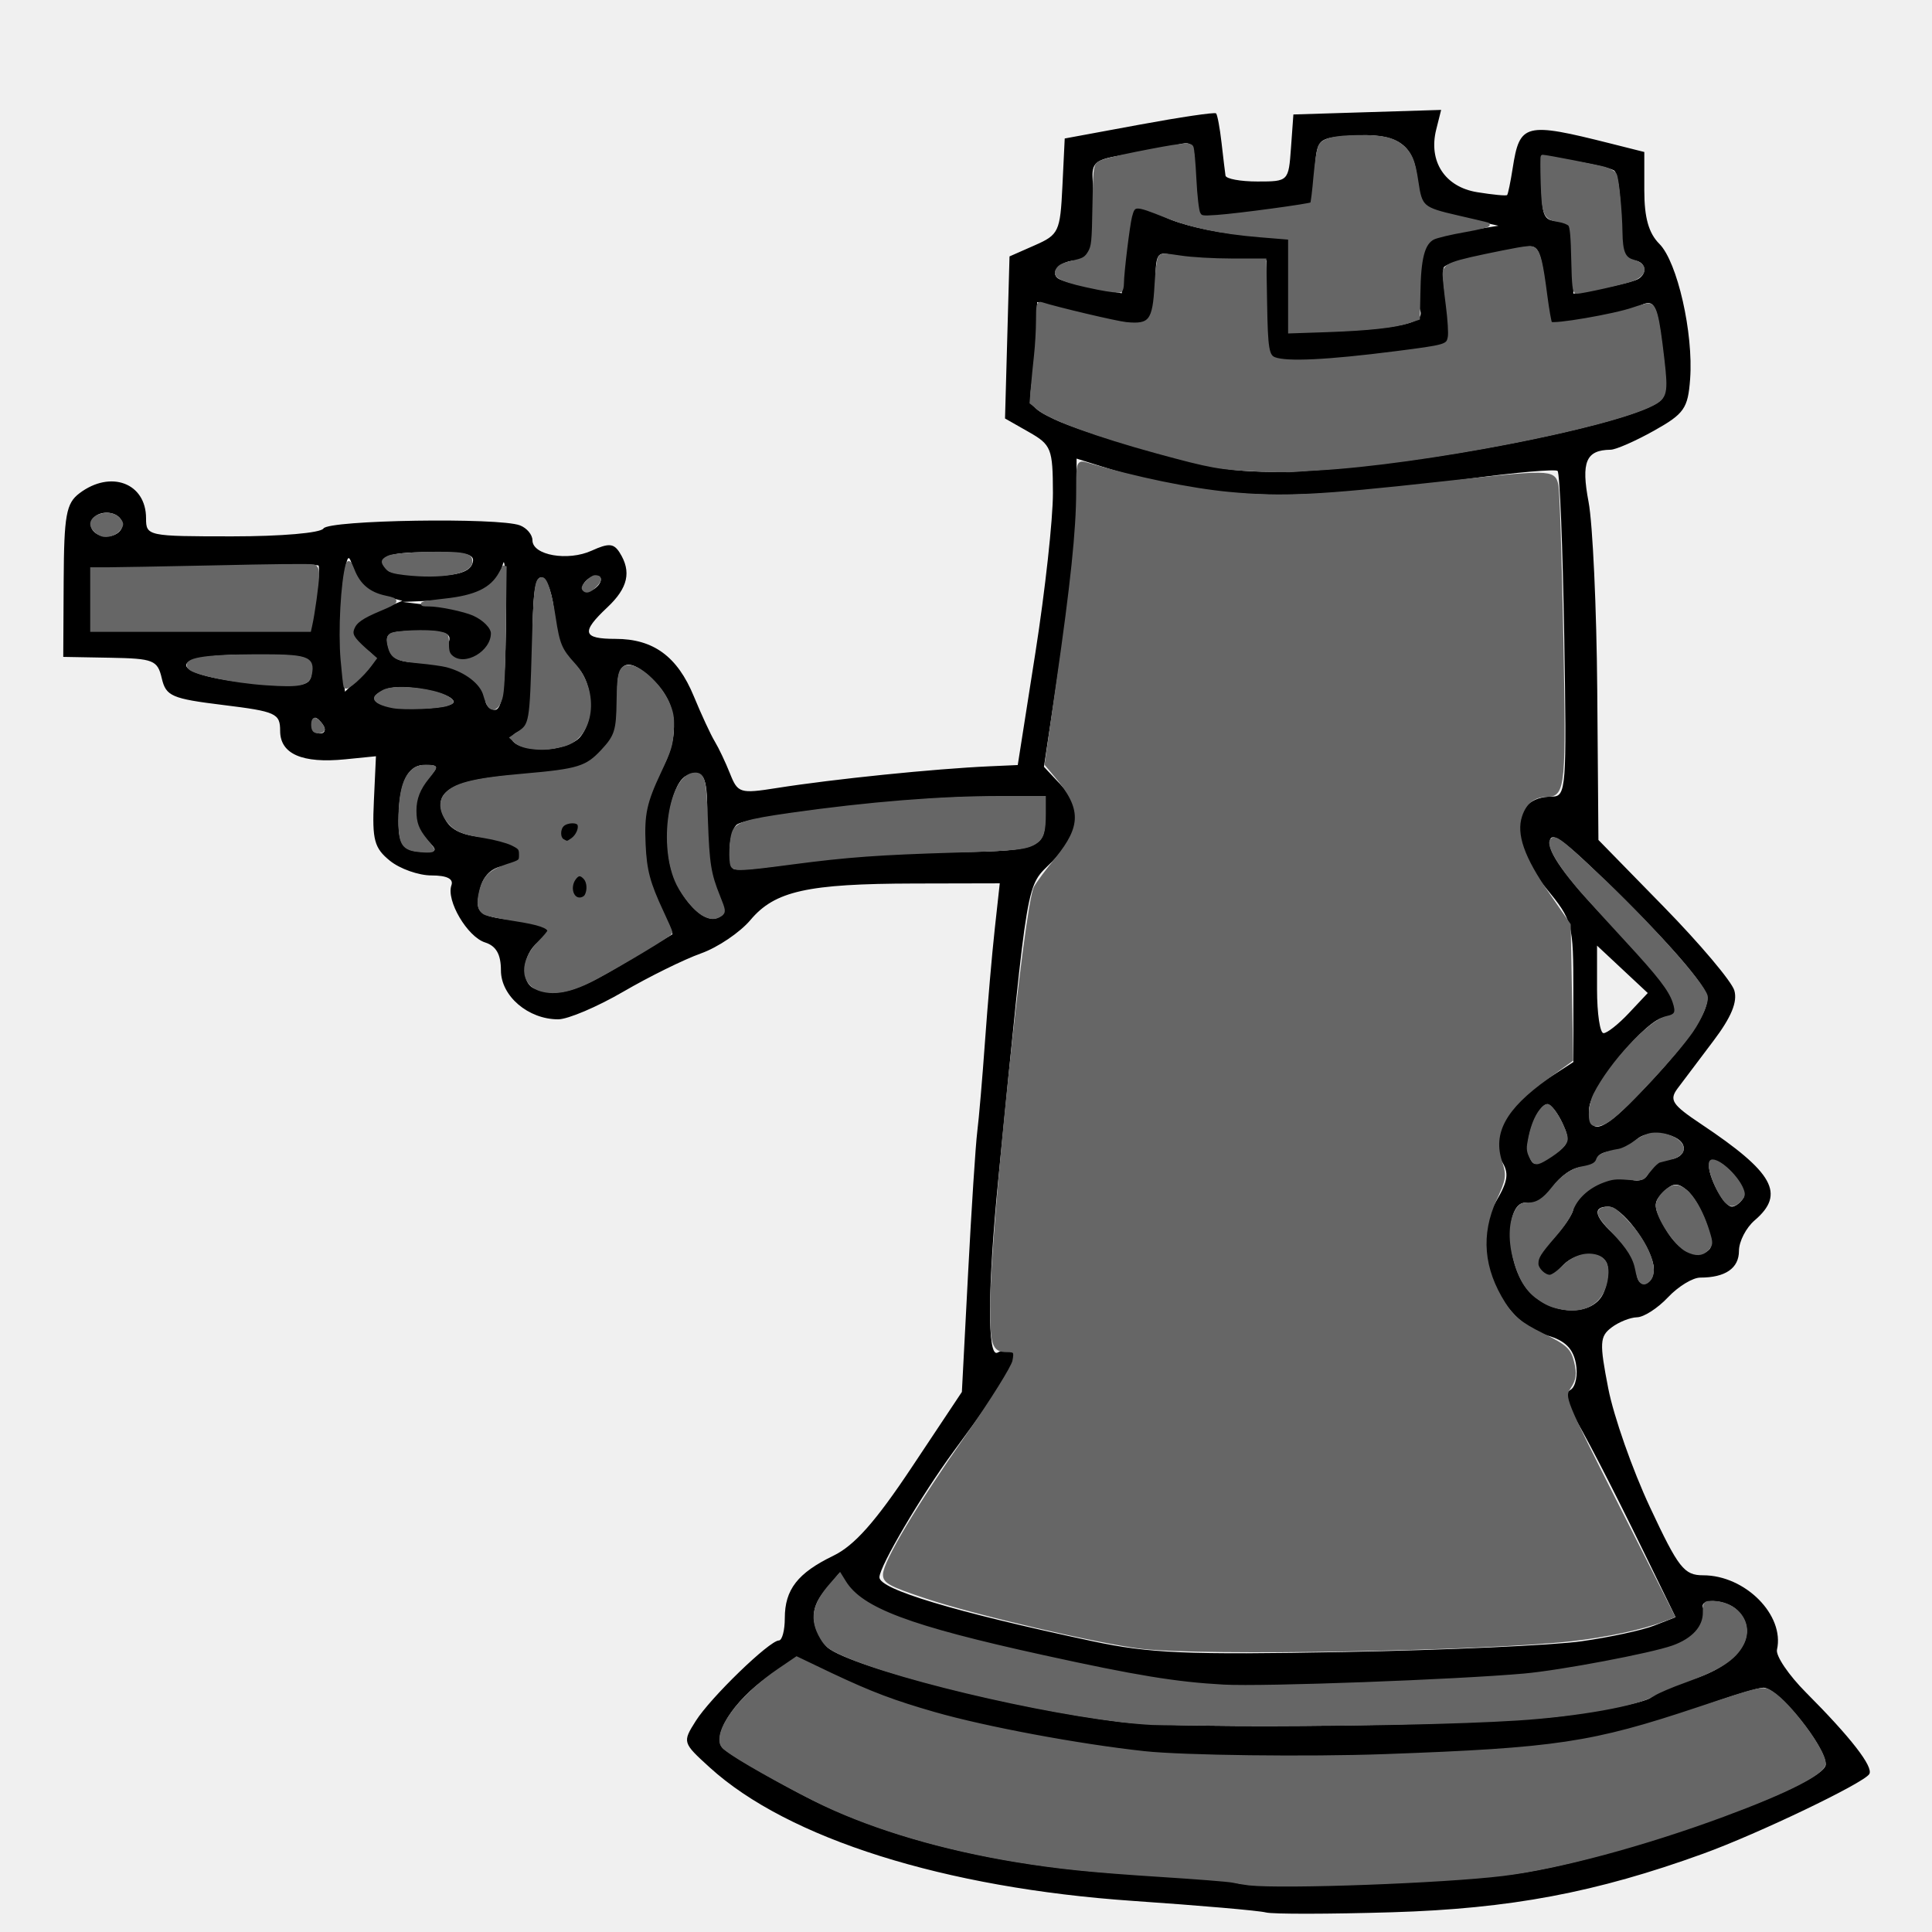
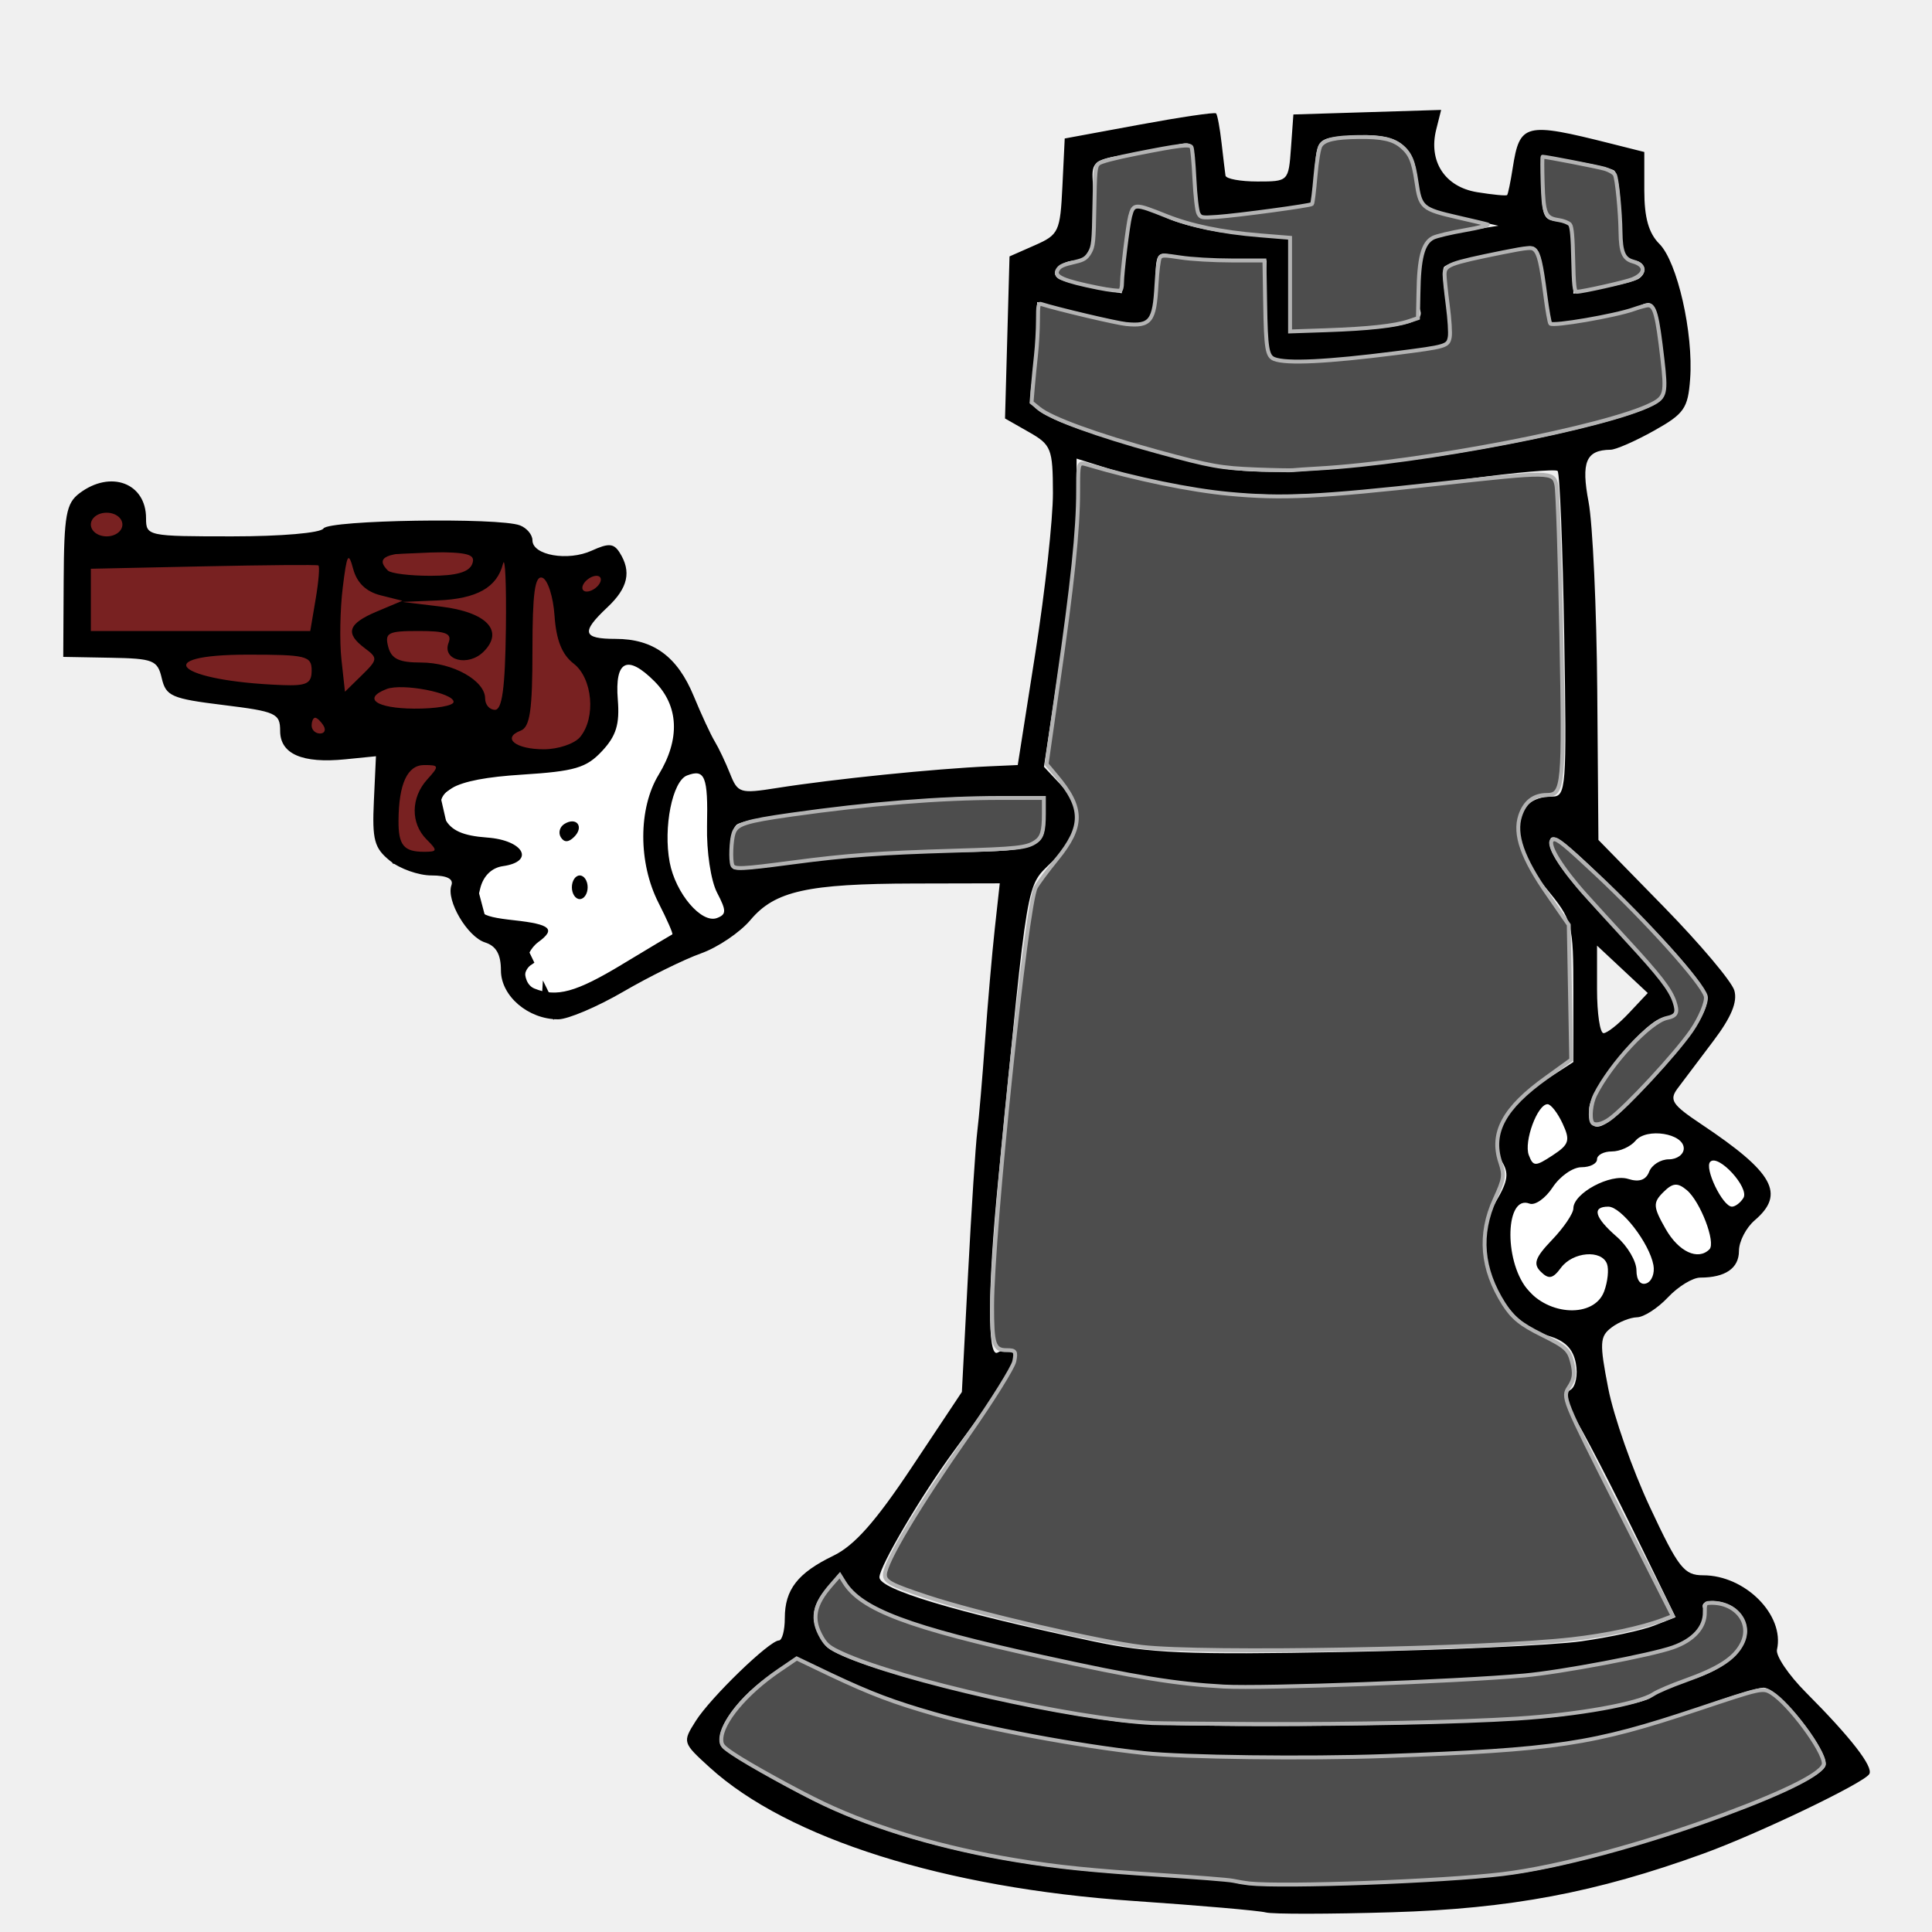
<svg xmlns="http://www.w3.org/2000/svg" id="svg4245" version="1.1" width="245" height="245">
  <defs id="defs4249">
    </defs>
+   <path style="fill:#782121;fill-opacity:1;stroke:#000000;stroke-width:1px;stroke-linecap:butt;stroke-linejoin:miter;stroke-opacity:1" d="m 64.697,96.66 -7.065,1.735 -2.975,2.727 c 0,0 3.966,9.172 2.851,8.924 -1.115,-0.248 -7.312,-0.992 -7.312,-0.992 l -1.983,-8.676 0.868,-5.082 -7.808,-0.248 c 0,0 -2.727,0.744 -2.727,0.124 0,-0.62 -0.744,-4.586 -0.744,-4.586 L 23.549,87.117 21.07,82.531 9.419,82.035 l 0.868,-16.484 3.346,-2.727 2.851,1.115 1.363,5.329 c 0,0 26.647,0.744 26.647,0.744 L 63.953,69.145 c 0,0 6.445,3.966 6.941,3.842 0.496,-0.124 5.701,-1.363 6.197,-1.239 0.496,0.124 1.115,2.603 1.115,2.603 l -5.206,4.586 4.214,7.932 -2.231,9.172" id="path3610" />
+   <path style="fill:#ffffff;stroke:#000000;stroke-width:1px;stroke-linecap:butt;stroke-linejoin:miter;stroke-opacity:1" d="M 77.094 83.125 L 76.219 92.938 L 72.375 96.531 L 58.5 98.5 L 55.281 100.719 L 56.531 106.188 L 60.125 112.875 L 61.469 117.969 L 65.938 119.438 L 67.125 121.906 C 65.058 123.265 66.469 126.562 66.469 126.562 C 66.469 126.562 69.219 126.499 69.219 126.375 C 69.219 126.37 69.218 126.236 69.219 126.219 L 70.281 128.375 C 70.653 127.879 95.311 116.213 95.188 115.594 C 95.064 114.974 92.344 111.276 92.344 110.656 C 92.344 110.037 91.594 97.625 91.594 97.625 L 83.281 83.625 L 77.094 83.125 z " id="path4145" />
+   <path style="fill:#ffffff;stroke:#000000;stroke-width:1px;stroke-linecap:butt;stroke-linejoin:miter;stroke-opacity:1" d="m 195.826,138.783 -3.594,2.479 0.496,9.172 -1.487,2.727 -1.115,7.312 8.056,8.552 8.304,-3.47 12.394,-6.073 4.338,-8.8 -4.834,-4.834 -9.296,-5.082 -8.428,4.09 -0.62,-6.197" id="path4196" />
  <path style="fill:#000000" d="m 160.521,242.52 c -0.825,-0.227 -8.392,-0.884 -16.815,-1.461 -23.909,-1.638 -43.791,-7.903 -53.704,-16.924 -3.459,-3.148 -3.475,-3.199 -1.772,-5.897 1.867,-2.959 9.329,-10.185 10.542,-10.208 0.412,-0.008 0.75,-1.278 0.75,-2.823 0,-3.632 1.633,-5.734 6.157,-7.922 2.677,-1.295 5.35,-4.314 9.977,-11.269 l 6.321,-9.5 0.785,-15 c 0.432,-8.25 0.956,-16.35 1.165,-18 0.209,-1.65 0.653,-6.825 0.986,-11.5 0.333,-4.675 0.889,-11.088 1.237,-14.25 l 0.632,-5.75 -10.879,0.024 c -13.522,0.03 -17.643,0.948 -20.734,4.622 -1.328,1.578 -4.154,3.487 -6.28,4.241 -2.126,0.755 -6.565,2.943 -9.865,4.863 -3.3,1.92 -7.006,3.493 -8.235,3.496 -3.798,0.007 -7.265,-2.952 -7.265,-6.201 0,-2.037 -0.603,-3.101 -2.011,-3.548 -2.245,-0.713 -4.957,-5.317 -4.268,-7.247 0.293,-0.82 -0.577,-1.25 -2.526,-1.25 -1.635,0 -4.007,-0.838 -5.272,-1.862 -1.984,-1.606 -2.263,-2.644 -2.036,-7.558 l 0.264,-5.696 -3.909,0.391 c -5.441,0.544 -8.241,-0.681 -8.241,-3.605 0,-2.221 -0.519,-2.458 -7.211,-3.282 C 21.767,88.599 21.046,88.286 20.515,86.017 19.976,83.712 19.466,83.509 13.976,83.409 l -5.955,-0.108 0.053,-9.638 c 0.046,-8.343 0.315,-9.836 2,-11.11 3.952,-2.989 8.447,-1.305 8.447,3.164 0,2.26 0.191,2.3 10.941,2.3 6.215,0 11.208,-0.432 11.559,-1 0.665,-1.077 22.249,-1.417 24.918,-0.393 0.87,0.334 1.582,1.185 1.582,1.892 0,1.901 4.499,2.687 7.514,1.313 2.147,-0.978 2.796,-0.933 3.542,0.245 1.528,2.415 1.065,4.48 -1.556,6.943 -3.368,3.164 -3.152,4 1.035,4 4.801,0 7.845,2.23 9.925,7.272 0.959,2.325 2.154,4.903 2.656,5.728 0.502,0.825 1.376,2.667 1.942,4.094 0.979,2.468 1.267,2.556 5.946,1.816 7.213,-1.14 19.97,-2.44 27.017,-2.754 l 3.521,-0.157 2.238,-14.25 c 1.231,-7.838 2.231,-16.95 2.222,-20.25 -0.015,-5.626 -0.204,-6.107 -3.045,-7.724 l -3.029,-1.724 0.285,-10.276 0.285,-10.276 3.206,-1.412 c 3.042,-1.34 3.221,-1.722 3.5,-7.477 l 0.294,-6.065 9.444,-1.745 c 5.194,-0.96 9.581,-1.608 9.748,-1.441 0.167,0.167 0.48,1.842 0.694,3.722 0.214,1.88 0.44,3.756 0.501,4.168 0.061,0.412 1.886,0.75 4.054,0.75 3.923,0 3.944,-0.021 4.25,-4.25 l 0.307,-4.25 9.368,-0.289 9.368,-0.289 -0.623,2.482 c -1.016,4.047 1.101,7.288 5.193,7.952 1.974,0.32 3.682,0.484 3.797,0.363 0.115,-0.121 0.432,-1.654 0.706,-3.408 0.889,-5.703 1.54,-5.867 12.441,-3.122 l 4.25,1.07 0,4.87 c 0,3.461 0.553,5.423 1.911,6.781 2.275,2.275 4.333,11.324 3.9,17.142 -0.278,3.73 -0.749,4.403 -4.587,6.552 -2.352,1.317 -4.827,2.402 -5.5,2.411 -3.124,0.039 -3.756,1.541 -2.79,6.63 0.523,2.759 1.018,13.53 1.099,23.935 l 0.148,18.919 8.309,8.5 c 4.57,4.675 8.585,9.436 8.924,10.581 0.428,1.446 -0.38,3.397 -2.648,6.397 -1.795,2.374 -3.836,5.082 -4.535,6.018 -1.108,1.483 -0.722,2.069 3,4.553 9.174,6.122 10.682,8.835 6.772,12.183 -1.1,0.942 -2,2.689 -2,3.883 0,2.196 -1.723,3.385 -4.907,3.385 -0.959,0 -2.801,1.125 -4.093,2.5 -1.292,1.375 -3.058,2.514 -3.924,2.532 -0.867,0.018 -2.325,0.602 -3.242,1.299 -1.49,1.133 -1.533,1.949 -0.409,7.718 0.691,3.548 3.073,10.332 5.294,15.076 3.61,7.712 4.323,8.625 6.741,8.625 5.338,0 10.353,5.051 9.362,9.43 -0.177,0.781 1.479,3.227 3.679,5.434 5.689,5.708 8.584,9.441 8.025,10.346 -0.71,1.149 -14.094,7.566 -21.025,10.081 -13.628,4.944 -24.499,6.992 -39.5,7.441 -7.975,0.239 -15.175,0.249 -16,0.022 z m 33.074,-5.118 c 13.458,-2.305 37.926,-11.11 37.926,-13.647 0,-2.289 -6.035,-9.738 -7.89,-9.738 -0.638,0 -3.737,0.927 -6.885,2.06 -13.594,4.891 -19.401,5.794 -41.889,6.512 -23.055,0.736 -31.108,0.141 -49.836,-3.686 -5.604,-1.145 -13.077,-3.522 -17,-5.406 l -7,-3.363 -3.521,2.419 c -4.552,3.127 -7.46,7.829 -5.718,9.244 1.16,0.943 6.049,3.781 10.352,6.01 10.874,5.632 25.851,9.134 42.387,9.912 6.325,0.298 11.688,0.711 11.917,0.92 1.212,1.101 28.887,0.181 37.157,-1.236 z m 4.819,-19.839 c 5.716,-0.765 10.666,-1.825 11,-2.357 0.334,-0.532 2.348,-1.445 4.475,-2.03 6.508,-1.789 9.472,-5.919 6.432,-8.959 -1.49,-1.49 -5.17,-1.608 -4.261,-0.137 0.361,0.585 -0.113,1.914 -1.054,2.954 -1.608,1.777 -3.862,2.404 -17.485,4.865 -3.025,0.547 -14.5,1.266 -25.5,1.6 -19.578,0.593 -20.317,0.541 -35,-2.462 -18.108,-3.704 -27.091,-6.612 -29.102,-9.421 l -1.502,-2.098 -1.898,2.299 c -1.833,2.22 -1.762,4.308 0.233,6.895 1.788,2.319 23.43,7.913 37.269,9.634 8.221,1.022 46.922,0.486 56.393,-0.781 z m 2.107,-9.428 c 3.575,-0.504 7.729,-1.398 9.232,-1.986 l 2.732,-1.069 -4.038,-8.282 c -4.192,-8.598 -7.508,-15.002 -9.353,-18.062 -0.778,-1.291 -0.755,-1.979 0.086,-2.503 0.637,-0.397 0.932,-1.905 0.656,-3.352 -0.358,-1.875 -1.379,-2.881 -3.557,-3.506 -6.39,-1.833 -9.99,-11.208 -6.548,-17.051 1.517,-2.575 1.652,-3.556 0.7,-5.082 -1.681,-2.691 0.644,-7.097 5.353,-10.144 l 3.737,-2.418 0,-8.914 c 0,-8.707 -0.081,-9.013 -3.5,-13.185 -4.837,-5.903 -4.451,-11.565 0.789,-11.565 1.801,0 1.873,-0.947 1.55,-20.418 -0.186,-11.23 -0.564,-20.625 -0.839,-20.877 -0.275,-0.252 -5.225,0.179 -11,0.958 -22.937,3.097 -33.137,2.769 -46.75,-1.504 l -3.25,-1.02 0,5.789 c 0,3.184 -0.93,11.978 -2.068,19.544 l -2.068,13.755 2.068,2.201 c 2.901,3.088 2.576,6.218 -1.022,9.815 -3.369,3.369 -2.962,0.971 -6.83,40.257 -1.373,13.947 -1.406,22.819 -0.08,22 0.55,-0.34 1.428,-0.354 1.951,-0.031 0.972,0.6 -0.321,2.755 -7.517,12.531 -4.093,5.561 -9.433,14.62 -9.433,16.005 0,1.524 9.471,4.365 27,8.099 7.248,1.544 11.962,1.746 32,1.371 12.925,-0.242 26.425,-0.852 30,-1.356 z m 2.901,-44.368 c 0.46,-1.238 0.622,-2.812 0.361,-3.5 -0.698,-1.835 -4.34,-1.523 -5.834,0.5 -1.032,1.397 -1.547,1.499 -2.554,0.507 -1.012,-0.998 -0.729,-1.798 1.433,-4.055 1.481,-1.546 2.693,-3.339 2.693,-3.984 0,-1.925 4.701,-4.448 6.956,-3.732 1.385,0.44 2.25,0.141 2.656,-0.917 0.331,-0.863 1.454,-1.569 2.495,-1.569 1.041,0 1.893,-0.623 1.893,-1.383 0,-1.908 -4.718,-2.662 -6.116,-0.977 -0.621,0.748 -1.974,1.36 -3.006,1.36 -1.033,0 -1.878,0.45 -1.878,1 0,0.55 -0.89,1 -1.977,1 -1.087,0 -2.729,1.148 -3.648,2.55 -0.919,1.403 -2.242,2.331 -2.94,2.063 -3.017,-1.158 -3.293,7.026 -0.362,10.752 2.772,3.524 8.577,3.751 9.828,0.385 z m 6.252,-3.336 c -0.516,-2.793 -4.082,-7.414 -5.721,-7.414 -2.126,0 -1.743,1.369 1.068,3.813 1.375,1.196 2.5,3.114 2.5,4.264 0,1.238 0.509,1.912 1.25,1.653 0.688,-0.24 1.094,-1.282 0.903,-2.315 z m 7.099,-1.999 c 0.85,-0.85 -1.156,-6.091 -2.879,-7.521 -1.174,-0.974 -1.776,-0.918 -2.971,0.276 -1.331,1.331 -1.298,1.851 0.3,4.658 1.649,2.896 4.099,4.038 5.55,2.587 z m 4.311,-6.516 c 0.795,-1.286 -3.173,-5.622 -4.203,-4.592 -0.793,0.793 1.575,5.693 2.75,5.693 0.425,0 1.078,-0.495 1.452,-1.101 z m -22.926,-9.432 c -0.625,-1.348 -1.484,-2.455 -1.908,-2.459 -1.282,-0.013 -3.035,4.752 -2.378,6.463 0.559,1.458 0.825,1.46 3.018,0.023 2.102,-1.377 2.262,-1.884 1.268,-4.027 z m 9.192,-3.25 c 6.177,-6.364 9.172,-10.505 9.157,-12.66 -0.009,-1.264 -3.864,-5.89 -10,-12 -8.241,-8.206 -9.986,-9.538 -9.986,-7.628 0,1.544 2.665,5.045 8,10.511 7.584,7.77 9.743,11.56 6.585,11.56 -2.195,0 -9.585,8.975 -9.585,11.641 0,3.33 1.593,2.941 5.828,-1.424 z m -0.786,-10.762 2.391,-2.545 -3.216,-3.006 -3.216,-3.006 0,5.551 c 0,3.053 0.372,5.551 0.826,5.551 0.454,0 1.901,-1.145 3.216,-2.545 z M 78.87,122.308 c 3.383,-2.04 6.256,-3.758 6.386,-3.818 0.129,-0.06 -0.658,-1.861 -1.75,-4.002 -2.581,-5.063 -2.573,-11.993 0.019,-16.245 2.755,-4.518 2.565,-8.748 -0.532,-11.845 -3.447,-3.447 -5.047,-2.645 -4.648,2.33 0.25,3.12 -0.201,4.59 -2,6.519 -1.988,2.131 -3.451,2.562 -10.142,2.985 -8.89,0.562 -11.634,2.137 -9.775,5.612 0.795,1.486 2.285,2.145 5.348,2.367 4.63,0.335 6.12,3.041 1.997,3.627 -1.416,0.201 -2.478,1.236 -2.87,2.797 -0.783,3.119 -0.32,3.556 4.3,4.066 4.634,0.511 5.311,1.12 3.067,2.761 -2.022,1.478 -2.332,5.156 -0.498,5.896 2.831,1.143 5.256,0.477 11.099,-3.047 z m -6.349,-9.791 c 0,-0.825 0.45,-1.5 1,-1.5 0.55,0 1,0.675 1,1.5 0,0.825 -0.45,1.5 -1,1.5 -0.55,0 -1,-0.675 -1,-1.5 z m -1.403,-6.344 c -0.346,-0.56 -0.142,-1.319 0.454,-1.687 1.537,-0.95 2.529,0.351 1.246,1.635 -0.718,0.718 -1.278,0.735 -1.7,0.052 z m 19.814,7.024 c -0.786,-1.507 -1.343,-5.211 -1.273,-8.465 0.135,-6.27 -0.26,-7.266 -2.54,-6.391 -1.853,0.711 -3.026,6.583 -2.197,11.001 0.74,3.943 4.041,7.827 6.01,7.071 1.196,-0.459 1.196,-0.922 -5.83e-4,-3.216 z m 28.257,-5.127 c 12.251,-0.064 13.332,-0.401 13.332,-4.16 l 0,-2.893 -8.25,0.019 c -8.296,0.02 -28.942,2.363 -30.769,3.492 -1.008,0.623 -1.367,4.768 -0.489,5.646 0.27,0.27 3.983,-0.081 8.25,-0.78 4.267,-0.699 12.335,-1.295 17.927,-1.324 z m -65.097,-1.624 c -2.038,-2.038 -2.002,-5.295 0.084,-7.6 1.552,-1.715 1.528,-1.829 -0.383,-1.829 -2.135,0 -3.233,2.387 -3.258,7.083 -0.016,3.078 0.675,3.917 3.224,3.917 1.732,0 1.762,-0.143 0.333,-1.571 z M 73.565,93.464 c 2.03,-2.446 1.586,-7.457 -0.825,-9.317 -1.471,-1.134 -2.206,-2.975 -2.417,-6.052 -0.166,-2.432 -0.865,-4.607 -1.553,-4.833 -0.942,-0.31 -1.25,1.959 -1.25,9.204 0,7.608 -0.312,9.734 -1.494,10.188 -2.428,0.932 -0.652,2.364 2.931,2.364 1.825,0 3.899,-0.699 4.608,-1.553 z M 41.021,92.017 c -0.34,-0.55 -0.816,-1 -1.059,-1 -0.243,0 -0.441,0.45 -0.441,1 0,0.55 0.477,1 1.059,1 0.582,0 0.781,-0.45 0.441,-1 z m 16.5,-3.012 c 0,-1.146 -6.502,-2.393 -8.492,-1.629 -3.105,1.192 -1.338,2.451 3.492,2.488 2.75,0.021 5,-0.365 5,-0.859 z m 6.632,-9.24 c 0.073,-5.636 -0.092,-9.359 -0.367,-8.273 -0.76,3.009 -3.307,4.442 -8.265,4.65 l -4.5,0.189 4.898,0.593 c 5.796,0.702 8.047,3.076 5.412,5.711 -1.954,1.954 -5.302,1.106 -4.446,-1.126 0.454,-1.182 -0.336,-1.492 -3.803,-1.492 -3.883,0 -4.316,0.225 -3.852,2 0.403,1.541 1.364,2 4.184,2 4.021,0 8.106,2.296 8.106,4.557 0,0.794 0.562,1.442 1.25,1.441 0.91,-0.002 1.286,-2.79 1.382,-10.25 z m -17.875,2.446 c -2.559,-1.904 -2.171,-3.115 1.493,-4.658 l 3.25,-1.368 -2.759,-0.694 c -1.834,-0.461 -2.997,-1.578 -3.471,-3.333 -0.612,-2.268 -0.799,-1.935 -1.328,2.361 -0.338,2.75 -0.413,6.845 -0.166,9.1 l 0.449,4.1 2.144,-2.1 c 2.023,-1.981 2.045,-2.173 0.387,-3.406 z m -6.757,2.807 c 0,-1.835 -0.667,-2 -8.083,-2 -12.726,0 -8.958,3.355 4.333,3.858 3.131,0.118 3.75,-0.188 3.75,-1.858 z m 0.511,-9.067 c 0.378,-2.237 0.53,-4.15 0.338,-4.25 -0.192,-0.1 -6.762,-0.046 -14.599,0.12 l -14.25,0.303 0,3.947 0,3.947 13.912,0 13.912,0 0.687,-4.067 z m 35.989,-1.933 c 0.34,-0.55 0.168,-1 -0.382,-1 -0.55,0 -1.278,0.45 -1.618,1 -0.34,0.55 -0.168,1 0.382,1 0.55,0 1.278,-0.45 1.618,-1 z m -16.138,-2.5 c 0.472,-1.23 -0.498,-1.5 -5.393,-1.5 -5.516,0 -6.988,0.648 -5.302,2.333 0.367,0.367 2.794,0.667 5.393,0.667 3.279,0 4.903,-0.459 5.302,-1.5 z m -44.362,-5 c 0,-0.833 -0.889,-1.5 -2,-1.5 -1.111,0 -2,0.667 -2,1.5 0,0.833 0.889,1.5 2,1.5 1.111,0 2,-0.667 2,-1.5 z M 178.021,58.46 c 12.234,-1.59 26.478,-4.706 31.026,-6.787 2.388,-1.093 2.491,-1.458 1.876,-6.656 -0.795,-6.71 -1.072,-7.239 -3.212,-6.131 -0.929,0.481 -3.808,1.182 -6.398,1.558 l -4.708,0.683 -0.68,-5.129 c -0.606,-4.569 -0.911,-5.073 -2.792,-4.623 -1.161,0.278 -3.804,0.812 -5.872,1.187 -2.069,0.375 -3.941,0.972 -4.16,1.327 -0.219,0.355 -0.048,2.564 0.381,4.908 0.435,2.377 0.385,4.507 -0.113,4.814 -0.491,0.303 -5.414,1.027 -10.941,1.607 -7.265,0.763 -10.353,0.751 -11.149,-0.045 -0.606,-0.606 -1.001,-3.589 -0.878,-6.629 l 0.224,-5.528 -4.801,-0.014 c -2.641,-0.007 -5.814,-0.285 -7.051,-0.617 -2.095,-0.562 -2.25,-0.286 -2.25,4.014 0,5.342 -0.774,5.6 -9.782,3.263 l -5.218,-1.354 -0.011,3.104 c -0.006,1.707 -0.273,4.688 -0.594,6.624 -0.538,3.249 -0.32,3.646 2.827,5.146 3.361,1.603 15.906,5.308 20.777,6.136 5.24,0.891 11.906,0.647 23.5,-0.86 z m -1.197,-17.093 c 2.755,-0.455 3.651,-1.025 3.251,-2.068 -0.304,-0.792 -0.274,-3.185 0.068,-5.317 0.594,-3.712 0.818,-3.909 5.249,-4.617 l 4.629,-0.74 -5,-1.102 c -4.81,-1.06 -5.012,-1.242 -5.31,-4.801 -0.377,-4.491 -2.601,-5.937 -8.478,-5.51 -4.167,0.302 -4.215,0.35 -4.514,4.453 l -0.302,4.147 -6.698,0.982 c -3.684,0.54 -7.035,0.785 -7.448,0.544 -0.412,-0.241 -0.75,-2.485 -0.75,-4.987 0,-4.217 -0.164,-4.508 -2.25,-3.989 -1.238,0.308 -4.19,0.869 -6.561,1.246 -3.868,0.615 -4.294,0.954 -4.144,3.298 0.481,7.536 -0.025,10.112 -1.986,10.112 -2.073,0 -3.603,1.546 -2.318,2.34 0.426,0.263 2.397,0.783 4.381,1.155 l 3.607,0.677 0.491,-5.108 c 0.27,-2.809 0.753,-5.37 1.073,-5.69 0.32,-0.32 2.073,0.183 3.895,1.118 1.822,0.935 6.125,1.944 9.562,2.241 l 6.25,0.541 0,5.863 0,5.863 4.75,-0.011 c 2.612,-0.006 6.462,-0.294 8.553,-0.64 z m 30.939,-5.999 c 1.31,-0.81 0.824,-2.35 -0.742,-2.35 -1.15,0 -1.5,-1.271 -1.5,-5.441 0,-2.993 -0.38,-5.676 -0.845,-5.963 -0.465,-0.287 -2.715,-0.821 -5,-1.187 l -4.155,-0.664 0,4.128 c 0,3.461 0.323,4.128 2,4.128 1.711,0 2,0.667 2,4.611 l 0,4.611 3.742,-0.702 c 2.058,-0.386 4.083,-0.913 4.5,-1.17 z" id="path4417" />
-   <path style="fill:#666666;fill-opacity:1;stroke:#666666;stroke-width:0.496;stroke-miterlimit:4;stroke-opacity:1;stroke-dasharray:none" d="M 172.312 17.375 C 169.312 17.406 167.963 17.711 167.469 18.469 C 167.25 18.804 166.988 20.33 166.812 22.375 C 166.654 24.216 166.463 25.791 166.375 25.875 C 166.162 26.078 157.045 27.312 154.375 27.5 C 152.353 27.643 152.258 27.604 151.969 27.062 C 151.798 26.743 151.573 24.851 151.469 22.719 C 151.367 20.643 151.2 18.827 151.094 18.656 C 150.845 18.254 149.584 18.408 144.062 19.5 C 141.423 20.022 139.592 20.497 139.312 20.75 C 138.905 21.118 138.856 21.683 138.781 26.156 C 138.706 30.661 138.645 31.252 138.188 32.031 C 137.774 32.734 137.436 32.956 136.438 33.188 C 134.762 33.576 134.379 33.748 134.094 34.281 C 133.661 35.089 134.87 35.621 139.25 36.5 C 140.654 36.782 141.933 36.924 142.062 36.844 C 142.192 36.764 142.281 36.341 142.281 35.906 C 142.282 34.638 143.027 28.522 143.312 27.438 C 143.743 25.801 143.914 25.79 147.875 27.375 C 150.99 28.621 154.862 29.443 159.781 29.844 L 163.594 30.156 L 163.594 36.094 L 163.594 42.031 L 168.219 41.875 C 173.562 41.689 176.858 41.327 178.594 40.75 L 179.812 40.344 L 179.875 37.219 C 179.936 32.745 180.426 30.825 181.719 30.156 C 182.157 29.93 183.998 29.497 185.781 29.188 C 187.564 28.878 188.861 28.541 188.656 28.469 C 188.452 28.397 186.731 27.996 184.844 27.562 C 180.319 26.523 180.105 26.326 179.625 23.062 C 179.232 20.392 178.832 19.499 177.719 18.562 C 176.634 17.65 175.248 17.344 172.312 17.375 z M 195.625 19.875 C 195.568 19.875 195.572 21.37 195.625 23.188 C 195.741 27.157 195.958 27.652 197.656 27.906 C 198.266 27.998 198.912 28.25 199.094 28.469 C 199.331 28.754 199.44 30.03 199.5 32.938 C 199.566 36.153 199.669 37 199.938 37 C 200.683 37 206.199 35.754 207.031 35.406 C 208.723 34.7 208.746 33.627 207.062 33.156 C 205.899 32.831 205.533 31.969 205.5 29.438 C 205.466 26.839 205.058 22.674 204.781 22.156 C 204.647 21.905 204.068 21.576 203.5 21.406 C 202.689 21.163 196.079 19.875 195.625 19.875 z M 193.688 31.469 C 193.142 31.515 192.221 31.67 190.594 32 C 183.732 33.391 183.188 33.61 183.188 34.812 C 183.188 35.245 183.369 37.001 183.594 38.719 C 183.821 40.451 183.939 42.244 183.844 42.75 C 183.629 43.897 183.45 43.958 177 44.781 C 168.258 45.896 163.145 46.134 161.594 45.531 C 160.689 45.18 160.531 44.202 160.438 38.531 L 160.344 33.031 L 156.219 33.031 C 153.861 33.029 151.063 32.863 149.719 32.656 C 147.655 32.339 147.332 32.339 147.094 32.656 C 146.944 32.855 146.748 34.406 146.656 36.125 C 146.41 40.726 145.906 41.401 142.812 41.094 C 141.553 40.969 134.124 39.214 132.062 38.562 C 131.672 38.439 131.629 38.658 131.625 40.625 C 131.623 41.827 131.51 43.804 131.375 45.031 C 131.24 46.258 131.054 48.125 130.969 49.156 L 130.812 51.031 L 131.781 51.812 C 133.291 53.058 139.11 55.185 146.781 57.281 C 153.562 59.134 154.796 59.353 159.281 59.531 C 161.599 59.623 163.696 59.659 163.969 59.625 C 164.241 59.591 165.688 59.491 167.188 59.406 C 180.225 58.673 203.757 54.144 209.469 51.25 C 211.199 50.373 211.311 49.83 210.812 45.531 C 210.161 39.912 209.843 38.719 209 38.719 C 208.761 38.719 207.936 38.945 207.156 39.219 C 204.751 40.064 196.918 41.408 196.594 41.031 C 196.496 40.917 196.207 39.309 195.969 37.469 C 195.436 33.36 195.147 32.157 194.594 31.656 C 194.399 31.48 194.233 31.423 193.688 31.469 z M 137.188 58.781 C 136.721 58.839 136.719 59.559 136.719 62.281 C 136.719 67.231 135.992 74.11 134.188 86.594 L 132.719 96.906 L 134 98.438 C 137.395 102.473 137.396 104.807 134.031 108.938 C 132.852 110.386 131.638 112.012 131.344 112.562 C 130.142 114.808 125.827 156.179 125.812 165.594 C 125.805 170.488 126.042 171.219 127.656 171.219 C 128.765 171.219 128.877 171.366 128.625 172.625 C 128.469 173.405 125.832 177.633 122.75 182.031 C 116.537 190.898 112.269 198.046 112.219 199.656 C 112.19 200.566 112.942 200.97 117.656 202.531 C 123.916 204.604 139.494 208.228 144.781 208.844 C 152.643 209.759 188.307 209.121 199.312 207.875 C 203.703 207.378 208.2 206.423 210.875 205.406 L 212.125 204.938 L 205.125 191.094 C 198.151 177.277 198.117 177.206 198.969 175.906 C 199.643 174.877 199.731 174.222 199.375 172.781 C 198.975 171.162 198.549 170.774 195.531 169.281 C 192.862 167.961 191.815 167.122 190.688 165.344 C 187.884 160.923 187.513 156.542 189.562 152.062 C 190.733 149.503 190.809 149.068 190.25 147.375 C 189.016 143.637 190.738 140.478 196.094 136.656 L 199.25 134.375 L 199.094 125.812 L 198.938 117.281 L 196.281 113.438 C 193.062 108.828 191.999 105.807 192.781 103.438 C 193.353 101.704 194.492 100.812 196.156 100.812 C 198.257 100.812 198.362 99.639 198 80.75 C 197.812 70.928 197.535 62.281 197.375 61.531 C 197.006 59.797 196.663 59.774 182.469 61.344 C 167.228 63.029 162.587 63.26 155.844 62.625 C 150.96 62.165 144.039 60.747 137.844 58.906 C 137.572 58.825 137.343 58.762 137.188 58.781 z M 13.5 65.281 C 12.601 65.307 11.688 65.77 11.688 66.469 C 11.688 66.931 12.298 67.557 12.938 67.781 C 13.541 67.993 14.503 67.721 14.969 67.188 C 15.522 66.553 15.513 66.357 14.906 65.75 C 14.563 65.407 14.04 65.266 13.5 65.281 z M 56.656 70.219 C 55.774 70.2 54.742 70.217 53.719 70.25 C 51.673 70.316 49.718 70.485 49.312 70.688 C 48.511 71.087 48.478 71.216 49.062 71.938 C 49.407 72.363 49.924 72.523 51.375 72.688 C 55.978 73.209 59.656 72.561 59.656 71.219 C 59.656 70.709 59.486 70.552 58.656 70.375 C 58.272 70.293 57.539 70.238 56.656 70.219 z M 44.188 71.406 C 44.154 71.429 44.121 71.468 44.094 71.562 C 43.456 73.798 43.121 79.999 43.438 83.656 C 43.582 85.321 43.747 86.837 43.812 87.031 C 43.94 87.409 45.963 85.611 46.969 84.219 L 47.5 83.5 L 46.219 82.375 C 44.676 80.982 44.388 80.476 44.688 79.688 C 45.028 78.792 45.81 78.229 48.219 77.219 C 50.463 76.278 50.53 76.13 48.875 75.781 C 46.768 75.338 45.476 74.249 44.719 72.312 C 44.439 71.598 44.289 71.339 44.188 71.406 z M 35.938 71.781 C 33.702 71.8 30.671 71.869 27.406 71.938 C 20.876 72.075 14.682 72.186 13.625 72.188 L 11.688 72.188 L 11.688 76.031 L 11.688 79.875 L 25.438 79.875 L 39.219 79.875 L 39.344 79.312 C 39.665 77.92 40.218 73.937 40.219 73 C 40.22 72.208 40.1 71.924 39.75 71.812 C 39.624 71.772 38.173 71.762 35.938 71.781 z M 64 71.812 L 63.5 72.719 C 62.387 74.75 60.382 75.732 56.406 76.156 C 53.631 76.452 52.861 76.656 54.406 76.656 C 55.756 76.656 58.91 77.315 60.094 77.844 C 61.452 78.451 62.5 79.537 62.5 80.312 C 62.5 82.753 59.031 84.793 57.281 83.375 C 56.814 82.996 56.688 82.636 56.688 81.688 C 56.688 80.504 56.676 80.528 55.688 80.312 C 54.302 80.011 50.023 80.18 49.562 80.562 C 49.279 80.798 49.221 81.099 49.375 81.781 C 49.723 83.323 50.233 83.605 53.125 83.875 C 54.544 84.008 56.143 84.229 56.688 84.375 C 59.132 85.029 61.112 86.557 61.531 88.125 C 61.683 88.692 61.949 89.324 62.094 89.5 C 62.564 90.074 63.115 89.669 63.469 88.531 C 63.723 87.712 63.829 85.364 63.906 79.625 L 64 71.812 z M 75.469 73.188 C 74.994 73.188 73.846 74.356 74.031 74.656 C 74.293 75.08 74.775 74.943 75.469 74.219 C 76.129 73.529 76.136 73.188 75.469 73.188 z M 68.719 73.438 C 68.039 73.438 67.886 74.748 67.688 81.969 C 67.422 91.622 67.361 91.961 65.812 92.969 L 64.938 93.562 L 65.438 94.031 C 65.734 94.327 66.454 94.603 67.25 94.719 C 68.694 94.928 69.714 94.868 71.406 94.438 C 75.131 93.489 75.879 87.751 72.719 84.281 C 71.036 82.434 70.74 81.757 70.219 78.312 C 69.756 75.258 69.187 73.438 68.719 73.438 z M 32.406 83.219 C 25.835 83.24 23.256 83.684 24.062 84.656 C 24.635 85.347 29.532 86.369 33.75 86.656 C 38.067 86.951 39.075 86.733 39.312 85.469 C 39.692 83.446 38.992 83.198 32.406 83.219 z M 79.781 84.594 C 78.7 84.594 78.482 85.267 78.438 88.906 C 78.392 92.659 78.173 93.392 76.406 95.281 C 74.416 97.409 73.351 97.746 66.469 98.344 C 59.924 98.912 57.498 99.534 56.438 100.969 C 55.819 101.805 56.029 103.076 56.938 104.156 C 57.859 105.251 58.666 105.597 61.406 106.031 C 62.746 106.244 64.324 106.668 64.938 106.969 C 65.943 107.462 66.062 107.593 66.062 108.375 C 66.062 109.231 66.056 109.264 64.344 109.812 C 62.258 110.481 61.428 111.278 61 113.062 C 60.641 114.559 60.761 115.312 61.469 115.75 C 61.75 115.924 63.479 116.287 65.281 116.562 C 68.383 117.038 69.656 117.489 69.656 118.062 C 69.656 118.202 69.114 118.855 68.438 119.531 C 66.072 121.896 66.15 124.736 68.594 125.469 C 70.438 126.022 72.628 125.541 75.594 123.938 C 79.205 121.986 85.031 118.474 85.031 118.25 C 85.031 118.125 84.522 116.973 83.906 115.656 C 82.194 111.993 81.776 110.404 81.625 107.094 C 81.449 103.242 81.775 101.741 83.594 97.875 C 84.911 95.074 85.078 94.486 85.188 92.812 C 85.289 91.269 85.238 90.655 84.812 89.531 C 83.933 87.208 81.259 84.594 79.781 84.594 z M 50.344 87.375 C 49.616 87.412 49.025 87.523 48.656 87.719 C 48.187 87.967 47.738 88.308 47.688 88.469 C 47.565 88.86 48.44 89.304 49.844 89.562 C 51.328 89.835 55.728 89.647 56.688 89.281 C 57.409 89.006 57.414 89.006 56.938 88.656 C 55.799 87.82 52.528 87.263 50.344 87.375 z M 39.906 91.281 C 39.659 91.281 39.636 92.354 39.875 92.594 C 40.152 92.871 40.938 92.778 40.938 92.469 C 40.938 92.123 40.204 91.281 39.906 91.281 z M 54 97.219 C 51.882 97.219 50.855 99.207 50.781 103.438 C 50.73 106.355 50.982 107.197 52.062 107.594 C 52.775 107.855 54.844 107.977 54.844 107.75 C 54.844 107.671 54.438 107.135 53.969 106.562 C 52.882 105.236 52.563 104.362 52.562 102.781 C 52.562 101.251 53.066 99.969 54.219 98.562 C 54.693 97.984 55.062 97.454 55.062 97.375 C 55.062 97.296 54.588 97.219 54 97.219 z M 88.156 98.219 C 85.03 98.219 83.631 107.361 86.031 112.125 C 86.761 113.572 88.154 115.271 89.094 115.844 C 90.007 116.4 90.698 116.441 91.344 115.969 C 91.806 115.631 91.825 115.551 91.062 113.656 C 89.933 110.851 89.721 109.562 89.531 104.156 C 89.35 98.991 89.165 98.219 88.156 98.219 z M 126.844 101.188 C 119.293 101.188 110.176 101.916 100.344 103.312 C 94.492 104.143 93.426 104.498 93.031 105.656 C 92.715 106.583 92.626 109.07 92.875 109.719 C 93.087 110.272 94.082 110.218 100.469 109.375 C 107.446 108.454 111.523 108.161 121.094 107.875 C 128.886 107.642 130.161 107.515 131.281 106.781 C 132.146 106.215 132.375 105.441 132.375 103.156 L 132.375 101.188 L 126.844 101.188 z M 72.562 104.156 C 72.996 104.149 73.372 104.279 73.469 104.531 C 73.677 105.073 73.249 106.041 72.594 106.5 C 71.936 106.96 71.918 106.959 71.344 106.625 C 70.773 106.293 70.765 105.086 71.344 104.562 C 71.63 104.304 72.129 104.164 72.562 104.156 z M 197 106.438 C 196.93 106.454 196.865 106.51 196.812 106.562 C 196.219 107.156 198.062 110.129 201.094 113.5 C 202.093 114.611 204.425 117.174 206.312 119.219 C 210.435 123.684 211.816 125.456 212.344 127.031 C 212.807 128.415 212.616 128.832 211.375 129.094 C 209.251 129.543 204.298 134.844 202.281 138.844 C 201.755 139.888 201.55 141.767 201.906 142.344 C 202.184 142.793 203.189 142.584 204.156 141.875 C 206.262 140.332 212.423 133.694 214.469 130.75 C 215.608 129.11 216.481 127.014 216.312 126.344 C 215.901 124.705 208.855 116.867 202.312 110.75 C 198.546 107.228 197.489 106.323 197 106.438 z M 73.469 110.875 C 73.701 110.859 73.947 111.012 74.219 111.312 C 74.683 111.826 74.757 112.88 74.375 113.594 C 74.229 113.866 73.842 114.062 73.5 114.062 C 72.45 114.062 72.026 112.484 72.781 111.406 C 73.016 111.071 73.237 110.891 73.469 110.875 z M 196.25 140.25 C 196.12 140.234 195.979 140.324 195.75 140.531 C 195.029 141.183 194.415 142.542 194.062 144.25 C 193.785 145.595 193.793 145.894 194.156 146.656 C 194.596 147.579 194.824 147.619 196.094 146.844 C 197.732 145.843 198.562 145.014 198.562 144.406 C 198.562 143.665 197.486 141.445 196.75 140.656 C 196.501 140.39 196.38 140.266 196.25 140.25 z M 210.188 143.875 C 209.93 143.863 209.693 143.872 209.438 143.906 C 208.915 143.976 208.008 144.399 207.344 144.906 C 206.704 145.395 205.777 145.855 205.281 145.938 C 203.633 146.213 202.81 146.577 202.656 147.062 C 202.47 147.649 201.955 147.929 200.656 148.156 C 199.378 148.38 198.085 149.286 196.969 150.719 C 195.819 152.194 194.937 152.748 193.781 152.75 C 193 152.751 192.774 152.875 192.375 153.531 C 191.599 154.807 191.47 157.065 192.062 159.406 C 192.687 161.876 193.606 163.464 194.938 164.438 C 196.115 165.298 196.815 165.601 198.188 165.844 C 201.222 166.38 203.339 164.877 203.688 161.938 C 203.877 160.335 203.39 159.519 202.125 159.281 C 200.77 159.027 199.348 159.603 198.125 160.844 C 197.52 161.457 196.83 161.906 196.531 161.906 C 195.806 161.906 194.844 160.972 194.844 160.25 C 194.844 159.408 195.165 158.888 197.094 156.656 C 198.169 155.412 198.977 154.218 199.25 153.438 C 199.791 151.89 201.287 150.479 203.219 149.75 C 204.377 149.313 204.934 149.245 206.406 149.375 C 207.713 149.49 208.245 149.453 208.438 149.219 C 208.582 149.044 208.995 148.561 209.344 148.125 C 209.693 147.689 210.174 147.255 210.406 147.188 C 210.639 147.12 211.298 146.962 211.875 146.812 C 212.484 146.655 213.029 146.328 213.188 146.031 C 213.7 145.074 211.991 143.956 210.188 143.875 z M 217.156 147.281 C 216.464 147.281 217.416 150.259 218.656 152 C 219.285 152.883 219.863 152.935 220.594 152.156 C 221.063 151.656 221.107 151.486 220.875 150.875 C 220.302 149.368 218.141 147.281 217.156 147.281 z M 212.5 150.531 C 211.586 150.531 210.219 151.928 210.219 152.875 C 210.219 154.343 212.508 157.812 213.969 158.531 C 215.068 159.073 215.809 159.035 216.406 158.438 C 216.993 157.851 217.017 157.682 216.562 156.219 C 215.506 152.818 213.86 150.531 212.5 150.531 z M 203.75 153.281 C 202.37 153.413 202.55 154.011 204.594 156.156 C 206.568 158.228 207.341 159.491 207.625 161.062 C 207.722 161.601 207.896 162.173 208.031 162.344 C 208.356 162.753 208.592 162.752 209.062 162.281 C 210.204 161.14 208.871 157.666 206.219 154.906 C 204.746 153.374 204.511 153.209 203.75 153.281 z M 106.5 199.75 L 105.438 200.969 C 103.209 203.498 102.855 205.329 104.219 207.656 C 104.797 208.642 105.192 208.937 106.75 209.656 C 114.092 213.049 136.117 217.997 146.125 218.5 C 146.943 218.541 152.987 218.6 159.531 218.625 C 171.638 218.672 184.995 218.404 192.375 217.938 C 200.1 217.449 207.825 216.056 209.656 214.844 C 210.194 214.488 211.958 213.74 213.594 213.156 C 217.969 211.595 219.955 210.303 220.906 208.438 C 222.283 205.739 219.97 202.984 216.594 203.281 C 216.257 203.311 216.17 203.551 216.188 204.438 C 216.226 206.36 214.763 207.983 212.156 208.906 C 209.341 209.903 197.888 212.062 193.312 212.469 C 184.615 213.241 160.251 214.149 155.188 213.875 C 149.134 213.547 144.044 212.714 132.25 210.125 C 115.224 206.388 109.204 204.121 107.062 200.656 L 106.5 199.75 z M 101.031 210.312 L 98.781 211.844 C 94.58 214.701 91.469 218.424 91.469 220.594 C 91.469 221.304 91.659 221.507 92.938 222.375 C 94.92 223.722 101.172 227.173 104.5 228.75 C 111.126 231.891 119.715 234.405 128.875 235.906 C 134.067 236.757 138.362 237.21 147.312 237.781 C 151.637 238.058 155.692 238.368 156.344 238.5 C 156.995 238.632 157.929 238.794 158.406 238.844 C 162.861 239.311 182.956 238.573 190.531 237.656 C 197.572 236.805 208.438 233.88 218.5 230.156 C 226.67 227.133 231.281 224.784 231.281 223.625 C 231.281 221.991 226.887 216.066 224.656 214.688 C 223.54 213.998 223.346 214.058 215.375 216.719 C 201.889 221.221 197.389 221.898 175.625 222.688 C 165.803 223.044 150.015 222.846 145.094 222.312 C 136.706 221.403 124.871 219.184 118.469 217.344 C 113.346 215.871 110.543 214.83 105.344 212.375 L 101.031 210.312 z " id="path4419" />
-   <path style="fill:#b3b3b3;fill-opacity:1;stroke:#b3b3b3;stroke-width:0.248;stroke-miterlimit:4;stroke-opacity:1;stroke-dasharray:none" d="" id="path4479" />
+   <path style="fill:#4d4d4d;fill-opacity:1;stroke:#b3b3b3;stroke-width:0.496;stroke-miterlimit:4;stroke-opacity:1;stroke-dasharray:none" d="M 172.312 17.375 C 169.312 17.406 167.963 17.711 167.469 18.469 C 167.25 18.804 166.988 20.33 166.812 22.375 C 166.654 24.216 166.463 25.791 166.375 25.875 C 166.162 26.078 157.045 27.312 154.375 27.5 C 152.353 27.643 152.258 27.604 151.969 27.062 C 151.798 26.743 151.573 24.851 151.469 22.719 C 151.367 20.643 151.2 18.827 151.094 18.656 C 150.845 18.254 149.584 18.408 144.062 19.5 C 141.423 20.022 139.592 20.497 139.312 20.75 C 138.905 21.118 138.856 21.683 138.781 26.156 C 138.706 30.661 138.645 31.252 138.188 32.031 C 137.774 32.734 137.436 32.956 136.438 33.188 C 134.762 33.576 134.379 33.748 134.094 34.281 C 133.661 35.089 134.87 35.621 139.25 36.5 C 140.654 36.782 141.933 36.924 142.062 36.844 C 142.192 36.764 142.281 36.341 142.281 35.906 C 142.282 34.638 143.027 28.522 143.312 27.438 C 143.743 25.801 143.914 25.79 147.875 27.375 C 150.99 28.621 154.862 29.443 159.781 29.844 L 163.594 30.156 L 163.594 36.094 L 163.594 42.031 L 168.219 41.875 C 173.562 41.689 176.858 41.327 178.594 40.75 L 179.812 40.344 L 179.875 37.219 C 179.936 32.745 180.426 30.825 181.719 30.156 C 182.157 29.93 183.998 29.497 185.781 29.188 C 187.564 28.878 188.861 28.541 188.656 28.469 C 188.452 28.397 186.731 27.996 184.844 27.562 C 180.319 26.523 180.105 26.326 179.625 23.062 C 179.232 20.392 178.832 19.499 177.719 18.562 C 176.634 17.65 175.248 17.344 172.312 17.375 z M 195.625 19.875 C 195.568 19.875 195.572 21.37 195.625 23.188 C 195.741 27.157 195.958 27.652 197.656 27.906 C 198.266 27.998 198.912 28.25 199.094 28.469 C 199.331 28.754 199.44 30.03 199.5 32.938 C 199.566 36.153 199.669 37 199.938 37 C 200.683 37 206.199 35.754 207.031 35.406 C 208.723 34.7 208.746 33.627 207.062 33.156 C 205.899 32.831 205.533 31.969 205.5 29.438 C 205.466 26.839 205.058 22.674 204.781 22.156 C 204.647 21.905 204.068 21.576 203.5 21.406 C 202.689 21.163 196.079 19.875 195.625 19.875 z M 193.688 31.469 C 193.142 31.515 192.221 31.67 190.594 32 C 183.732 33.391 183.188 33.61 183.188 34.812 C 183.188 35.245 183.369 37.001 183.594 38.719 C 183.821 40.451 183.939 42.244 183.844 42.75 C 183.629 43.897 183.45 43.958 177 44.781 C 168.258 45.896 163.145 46.134 161.594 45.531 C 160.689 45.18 160.531 44.202 160.438 38.531 L 160.344 33.031 L 156.219 33.031 C 153.861 33.029 151.063 32.863 149.719 32.656 C 147.655 32.339 147.332 32.339 147.094 32.656 C 146.944 32.855 146.748 34.406 146.656 36.125 C 146.41 40.726 145.906 41.401 142.812 41.094 C 141.553 40.969 134.124 39.214 132.062 38.562 C 131.672 38.439 131.629 38.658 131.625 40.625 C 131.623 41.827 131.51 43.804 131.375 45.031 C 131.24 46.258 131.054 48.125 130.969 49.156 L 130.812 51.031 L 131.781 51.812 C 133.291 53.058 139.11 55.185 146.781 57.281 C 153.562 59.134 154.796 59.353 159.281 59.531 C 161.599 59.623 163.696 59.659 163.969 59.625 C 164.241 59.591 165.688 59.491 167.188 59.406 C 180.225 58.673 203.757 54.144 209.469 51.25 C 211.199 50.373 211.311 49.83 210.812 45.531 C 210.161 39.912 209.843 38.719 209 38.719 C 208.761 38.719 207.936 38.945 207.156 39.219 C 204.751 40.064 196.918 41.408 196.594 41.031 C 196.496 40.917 196.207 39.309 195.969 37.469 C 195.436 33.36 195.147 32.157 194.594 31.656 C 194.399 31.48 194.233 31.423 193.688 31.469 z M 137.188 58.781 C 136.721 58.839 136.719 59.559 136.719 62.281 C 136.719 67.231 135.992 74.11 134.188 86.594 L 132.719 96.906 L 134 98.438 C 137.395 102.473 137.396 104.807 134.031 108.938 C 132.852 110.386 131.638 112.012 131.344 112.562 C 130.142 114.808 125.827 156.179 125.812 165.594 C 125.805 170.488 126.042 171.219 127.656 171.219 C 128.765 171.219 128.877 171.366 128.625 172.625 C 128.469 173.405 125.832 177.633 122.75 182.031 C 116.537 190.898 112.269 198.046 112.219 199.656 C 112.19 200.566 112.942 200.97 117.656 202.531 C 123.916 204.604 139.494 208.228 144.781 208.844 C 152.643 209.759 188.307 209.121 199.312 207.875 C 203.703 207.378 208.2 206.423 210.875 205.406 L 212.125 204.938 L 205.125 191.094 C 198.151 177.277 198.117 177.206 198.969 175.906 C 199.643 174.877 199.731 174.222 199.375 172.781 C 198.975 171.162 198.549 170.774 195.531 169.281 C 192.862 167.961 191.815 167.122 190.688 165.344 C 187.884 160.923 187.513 156.542 189.562 152.062 C 190.733 149.503 190.809 149.068 190.25 147.375 C 189.016 143.637 190.738 140.478 196.094 136.656 L 199.25 134.375 L 199.094 125.812 L 198.938 117.281 L 196.281 113.438 C 193.062 108.828 191.999 105.807 192.781 103.438 C 193.353 101.704 194.492 100.812 196.156 100.812 C 198.257 100.812 198.362 99.639 198 80.75 C 197.812 70.928 197.535 62.281 197.375 61.531 C 197.006 59.797 196.663 59.774 182.469 61.344 C 167.228 63.029 162.587 63.26 155.844 62.625 C 150.96 62.165 144.039 60.747 137.844 58.906 C 137.572 58.825 137.343 58.762 137.188 58.781 z M 126.844 101.188 C 119.293 101.188 110.176 101.916 100.344 103.312 C 94.492 104.143 93.426 104.498 93.031 105.656 C 92.715 106.583 92.626 109.07 92.875 109.719 C 93.087 110.272 94.082 110.218 100.469 109.375 C 107.446 108.454 111.523 108.161 121.094 107.875 C 128.886 107.642 130.161 107.515 131.281 106.781 C 132.146 106.215 132.375 105.441 132.375 103.156 L 132.375 101.188 L 126.844 101.188 z M 197 106.438 C 196.93 106.454 196.865 106.51 196.812 106.562 C 196.219 107.156 198.062 110.129 201.094 113.5 C 202.093 114.611 204.425 117.174 206.312 119.219 C 210.435 123.684 211.816 125.456 212.344 127.031 C 212.807 128.415 212.616 128.832 211.375 129.094 C 209.251 129.543 204.298 134.844 202.281 138.844 C 201.755 139.888 201.55 141.767 201.906 142.344 C 202.184 142.793 203.189 142.584 204.156 141.875 C 206.262 140.332 212.423 133.694 214.469 130.75 C 215.608 129.11 216.481 127.014 216.312 126.344 C 215.901 124.705 208.855 116.867 202.312 110.75 C 198.546 107.228 197.489 106.323 197 106.438 z M 106.5 199.75 L 105.438 200.969 C 103.209 203.498 102.855 205.329 104.219 207.656 C 104.797 208.642 105.192 208.937 106.75 209.656 C 114.092 213.049 136.117 217.997 146.125 218.5 C 146.943 218.541 152.987 218.6 159.531 218.625 C 171.638 218.672 184.995 218.404 192.375 217.938 C 200.1 217.449 207.825 216.056 209.656 214.844 C 210.194 214.488 211.958 213.74 213.594 213.156 C 217.969 211.595 219.955 210.303 220.906 208.438 C 222.283 205.739 219.97 202.984 216.594 203.281 C 216.257 203.311 216.17 203.551 216.188 204.438 C 216.226 206.36 214.763 207.983 212.156 208.906 C 209.341 209.903 197.888 212.062 193.312 212.469 C 184.615 213.241 160.251 214.149 155.188 213.875 C 149.134 213.547 144.044 212.714 132.25 210.125 C 115.224 206.388 109.204 204.121 107.062 200.656 L 106.5 199.75 z M 101.031 210.312 L 98.781 211.844 C 94.58 214.701 91.469 218.424 91.469 220.594 C 91.469 221.304 91.659 221.507 92.938 222.375 C 94.92 223.722 101.172 227.173 104.5 228.75 C 111.126 231.891 119.715 234.405 128.875 235.906 C 134.067 236.757 138.362 237.21 147.312 237.781 C 151.637 238.058 155.692 238.368 156.344 238.5 C 156.995 238.632 157.929 238.794 158.406 238.844 C 162.861 239.311 182.956 238.573 190.531 237.656 C 197.572 236.805 208.438 233.88 218.5 230.156 C 226.67 227.133 231.281 224.784 231.281 223.625 C 231.281 221.991 226.887 216.066 224.656 214.688 C 223.54 213.998 223.346 214.058 215.375 216.719 C 201.889 221.221 197.389 221.898 175.625 222.688 C 165.803 223.044 150.015 222.846 145.094 222.312 C 136.706 221.403 124.871 219.184 118.469 217.344 C 113.346 215.871 110.543 214.83 105.344 212.375 L 101.031 210.312 z " id="path4419" />
+   <path style="fill:#4d4d4d;fill-opacity:1;stroke:#b3b3b3;stroke-width:0.248;stroke-miterlimit:4;stroke-opacity:1;stroke-dasharray:none" d="" id="path4479" />
</svg>
